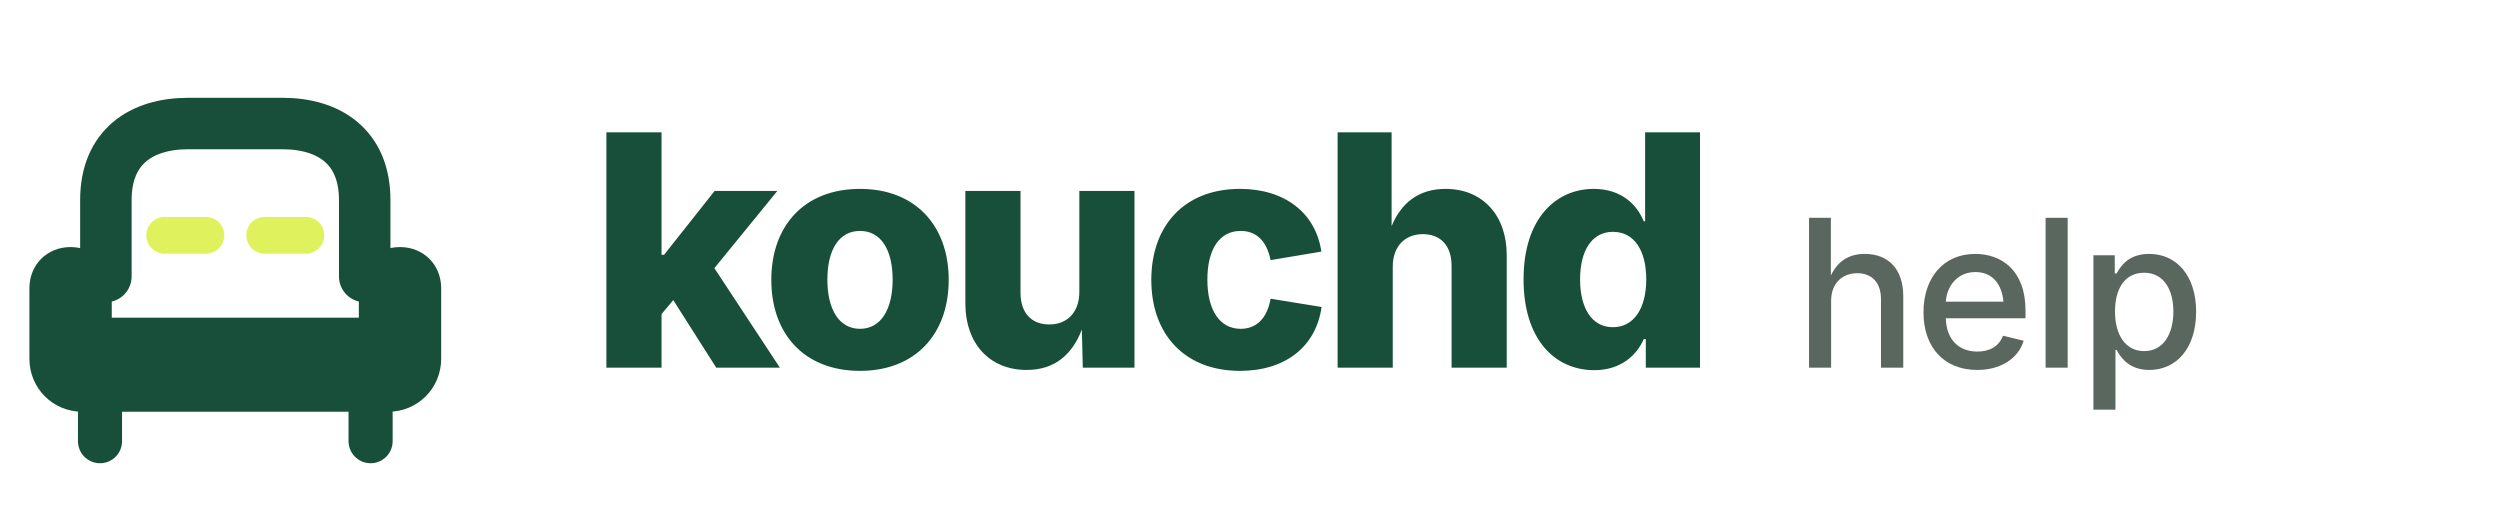
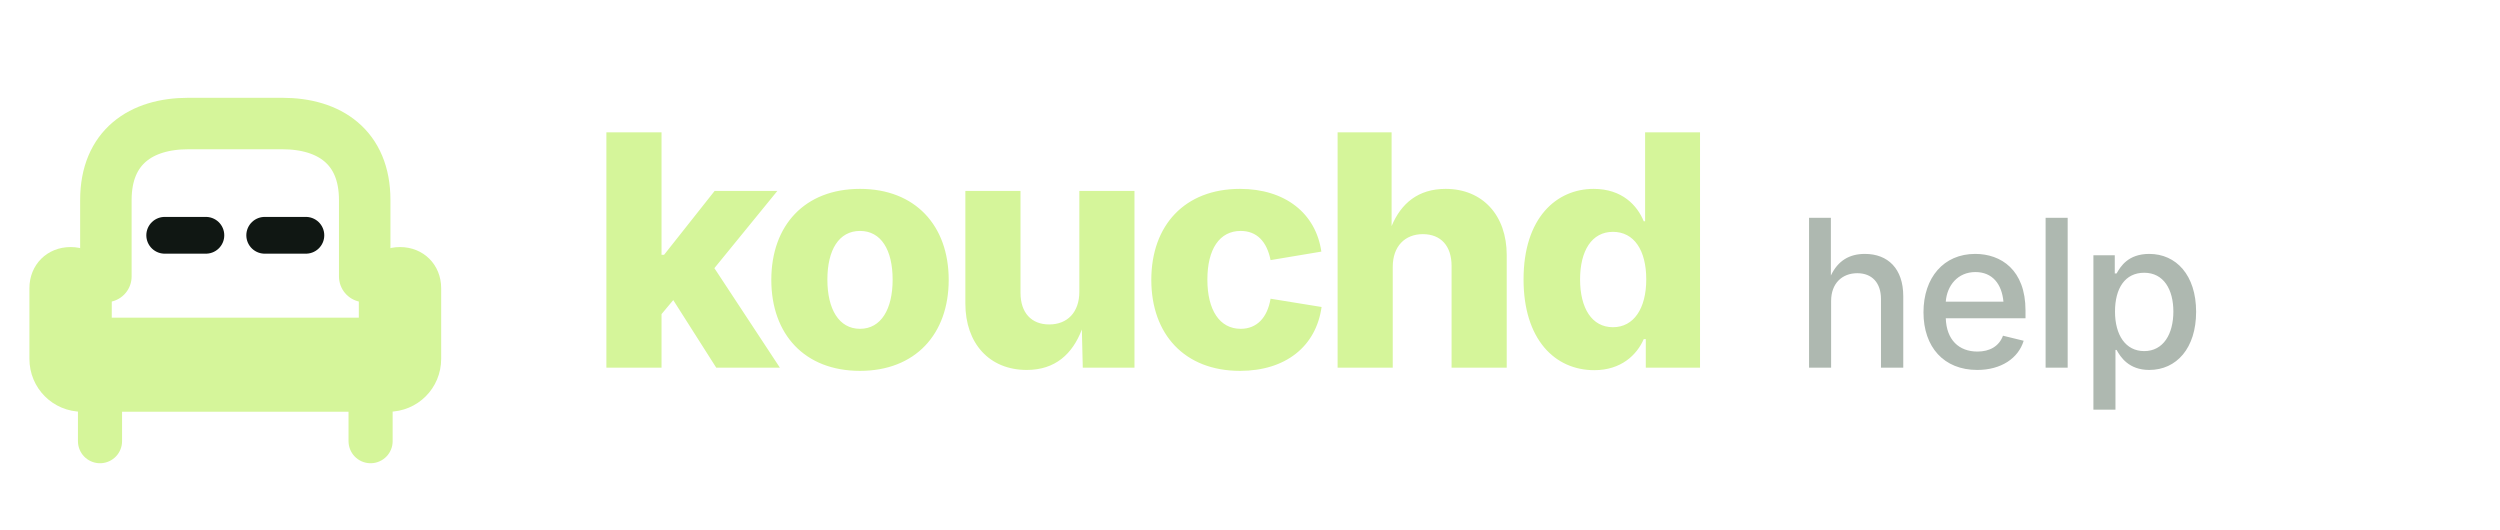
<svg xmlns="http://www.w3.org/2000/svg" viewBox="0 0 170 36" fill="none">
  <g transform="translate(0, 2) scale(0.5)">
-     <path d="M14.4 33.6V23.2C14.4 16 19.2 12.8 25.6 12.8H38.4C44.8 12.8 49.6 16 49.6 23.2V33.6" stroke="#184F3A" stroke-width="7" stroke-linecap="round" />
-     <path d="M9.6 29.6C12.8 29.6 15.2 32 15.2 35.2V39.2H48.8V35.2C48.8 32 51.2 29.6 54.4 29.6C57.6 29.6 60 32 60 35.2V44.8C60 48.8 56.8 52 52.8 52H11.2C7.2 52 4 48.8 4 44.8V35.2C4 32 6.4 29.6 9.6 29.6Z" fill="#184F3A" />
-     <path d="M13.6 51.2V56M50.4 51.2V56" stroke="#184F3A" stroke-width="6" stroke-linecap="round" />
-     <path d="M22.4 28H28M36 28H41.6" stroke="#DFF25E" stroke-width="5" stroke-linecap="round" />
+     <path d="M14.4 33.6V23.2C14.4 16 19.2 12.8 25.6 12.8H38.4C44.8 12.8 49.6 16 49.6 23.2V33.6" stroke="#D5F59A" stroke-width="7" stroke-linecap="round" />
+     <path d="M9.6 29.6C12.8 29.6 15.2 32 15.2 35.2V39.2H48.8V35.2C48.8 32 51.2 29.6 54.4 29.6C57.6 29.6 60 32 60 35.2V44.8C60 48.8 56.8 52 52.8 52H11.2C7.2 52 4 48.8 4 44.8V35.2C4 32 6.4 29.6 9.6 29.6Z" fill="#D5F59A" />
+     <path d="M13.6 51.2V56M50.4 51.2V56" stroke="#D5F59A" stroke-width="6" stroke-linecap="round" />
+     <path d="M22.4 28H28M36 28H41.6" stroke="#101713" stroke-width="5" stroke-linecap="round" />
  </g>
-   <text x="40" y="25" font-family="Manrope, system-ui, -apple-system, sans-serif" font-size="22" font-weight="800" fill="#184F3A" letter-spacing="-0.04em">kouchd</text>
-   <text x="122" y="25" font-family="Manrope, system-ui, -apple-system, sans-serif" font-size="14" font-weight="500" fill="#59675F" letter-spacing="-0.02em">help</text>
+   <text x="40" y="25" font-family="Manrope, system-ui, -apple-system, sans-serif" font-size="22" font-weight="800" fill="#D5F59A" letter-spacing="-0.04em">kouchd</text>
+   <text x="122" y="25" font-family="Manrope, system-ui, -apple-system, sans-serif" font-size="14" font-weight="500" fill="#AEB8B0" letter-spacing="-0.02em">help</text>
</svg>
